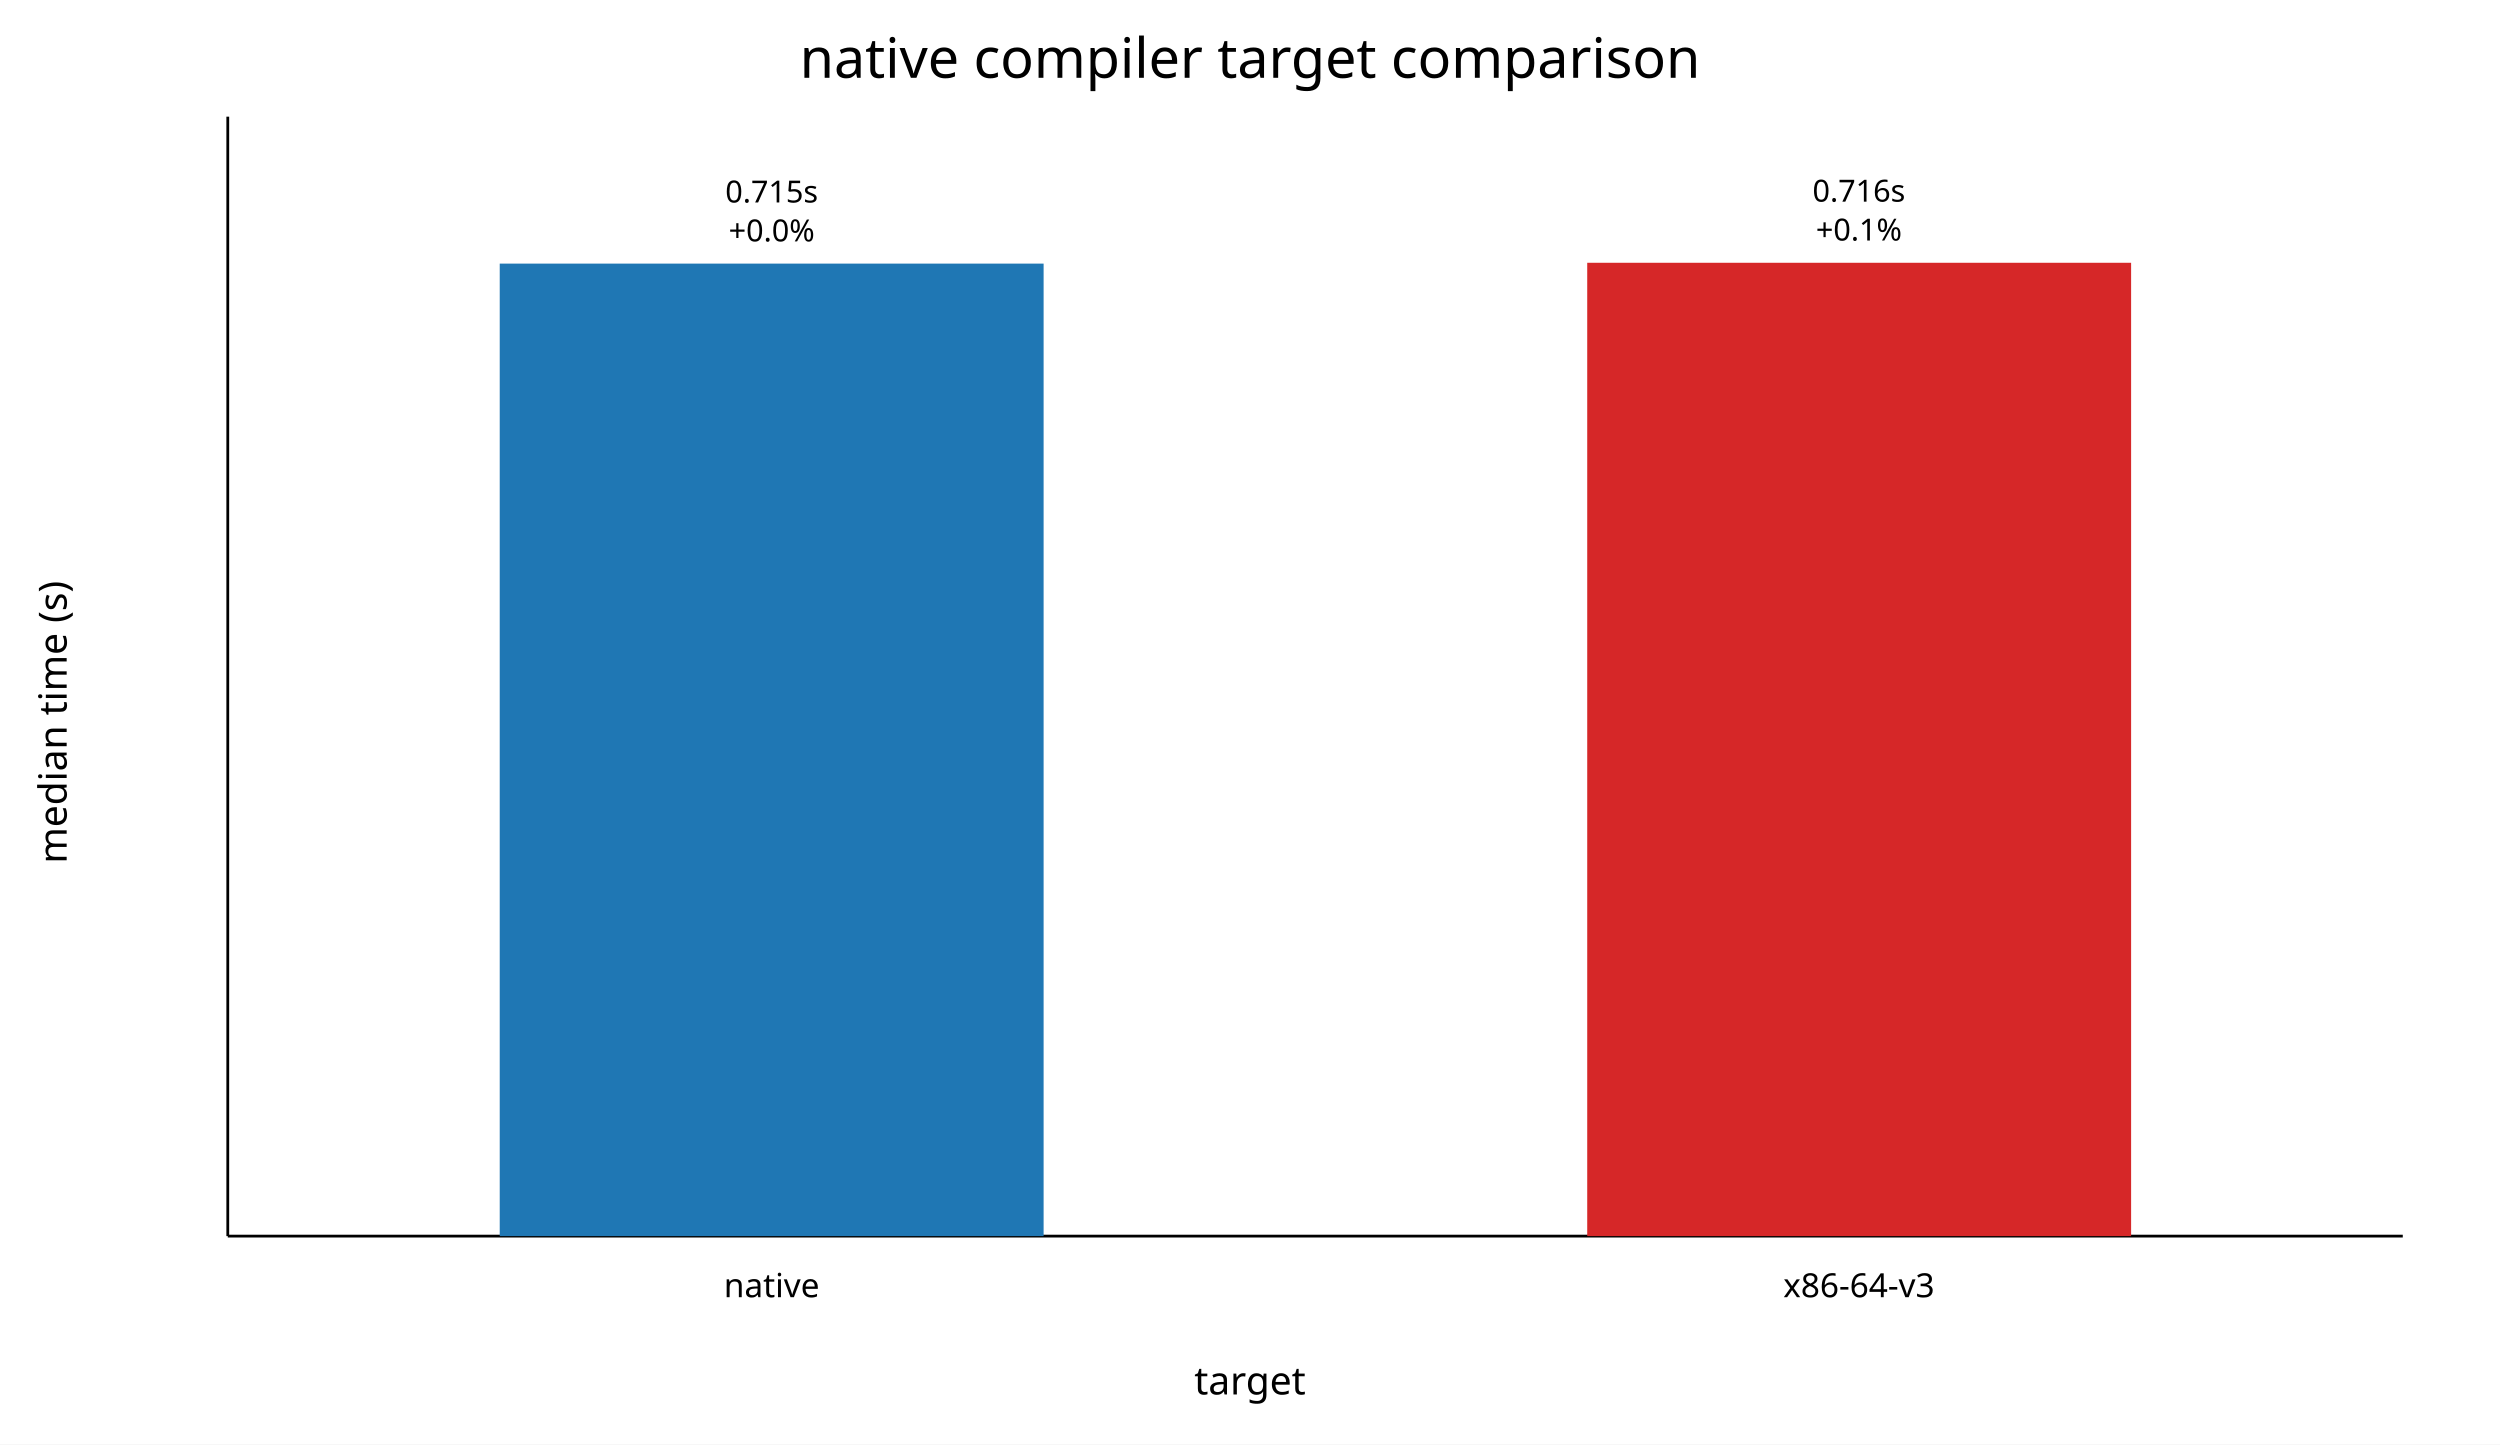
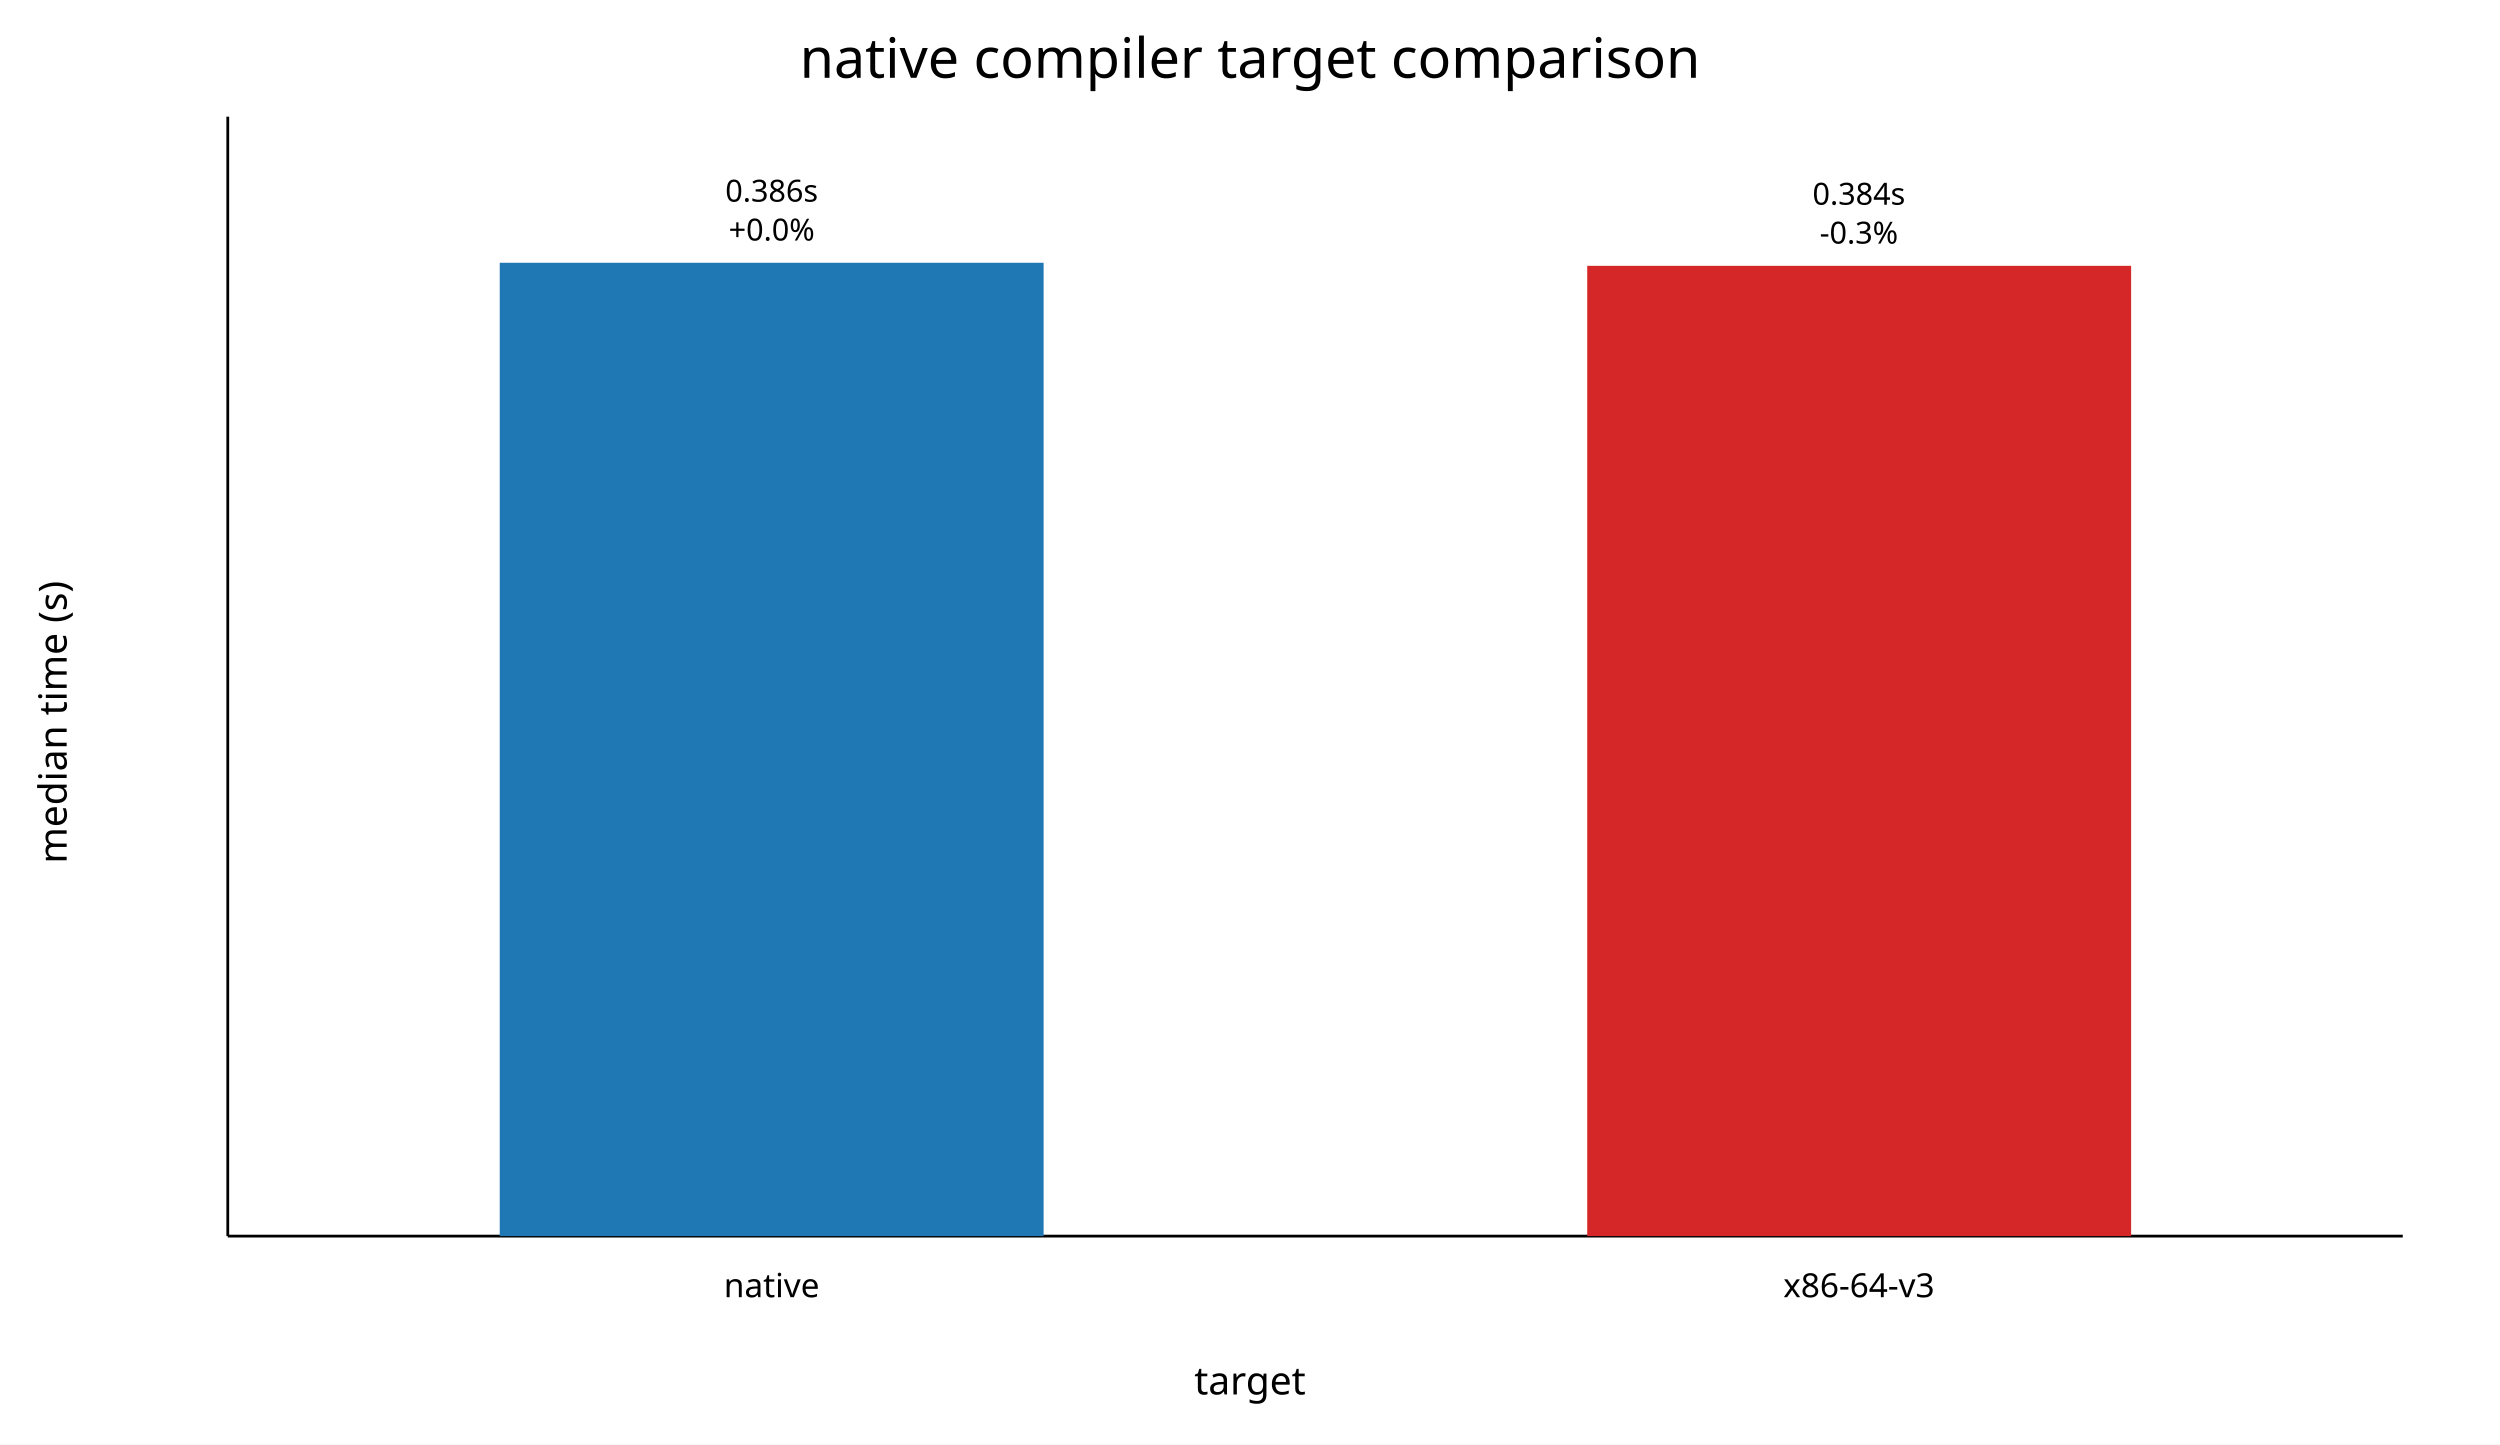
<svg xmlns="http://www.w3.org/2000/svg" width="900" height="520" viewBox="0 0 900 520">
  <rect width="100%" height="100%" fill="white" />
  <text x="450.0" y="28" text-anchor="middle" font-family="sans-serif" font-size="20">native compiler target comparison</text>
  <line x1="82" y1="445" x2="865" y2="445" stroke="black" />
  <line x1="82" y1="42" x2="82" y2="445" stroke="black" />
  <text x="450.0" y="502" text-anchor="middle" font-family="sans-serif" font-size="14">target</text>
  <text transform="translate(24,260.0) rotate(-90)" text-anchor="middle" font-family="sans-serif" font-size="14">median time (s)</text>
-   <rect x="179.9" y="94.9" width="195.8" height="350.1" fill="#1f77b4" />
-   <text x="277.8" y="72.9" text-anchor="middle" font-family="sans-serif" font-size="11">0.715s</text>
-   <text x="277.8" y="86.9" text-anchor="middle" font-family="sans-serif" font-size="11">+0.0%</text>
+   <rect x="179.9" y="94.6" width="195.8" height="350.4" fill="#1f77b4" />
+   <text x="277.8" y="72.6" text-anchor="middle" font-family="sans-serif" font-size="11">0.386s</text>
+   <text x="277.8" y="86.6" text-anchor="middle" font-family="sans-serif" font-size="11">+0.0%</text>
  <text x="277.8" y="467" text-anchor="middle" font-family="sans-serif" font-size="12">native</text>
-   <rect x="571.4" y="94.6" width="195.8" height="350.4" fill="#d62728" />
-   <text x="669.2" y="72.6" text-anchor="middle" font-family="sans-serif" font-size="11">0.716s</text>
-   <text x="669.2" y="86.6" text-anchor="middle" font-family="sans-serif" font-size="11">+0.1%</text>
+   <rect x="571.4" y="95.7" width="195.8" height="349.3" fill="#d62728" />
+   <text x="669.2" y="73.7" text-anchor="middle" font-family="sans-serif" font-size="11">0.384s</text>
+   <text x="669.2" y="87.7" text-anchor="middle" font-family="sans-serif" font-size="11">-0.3%</text>
  <text x="669.2" y="467" text-anchor="middle" font-family="sans-serif" font-size="12">x86-64-v3</text>
</svg>
